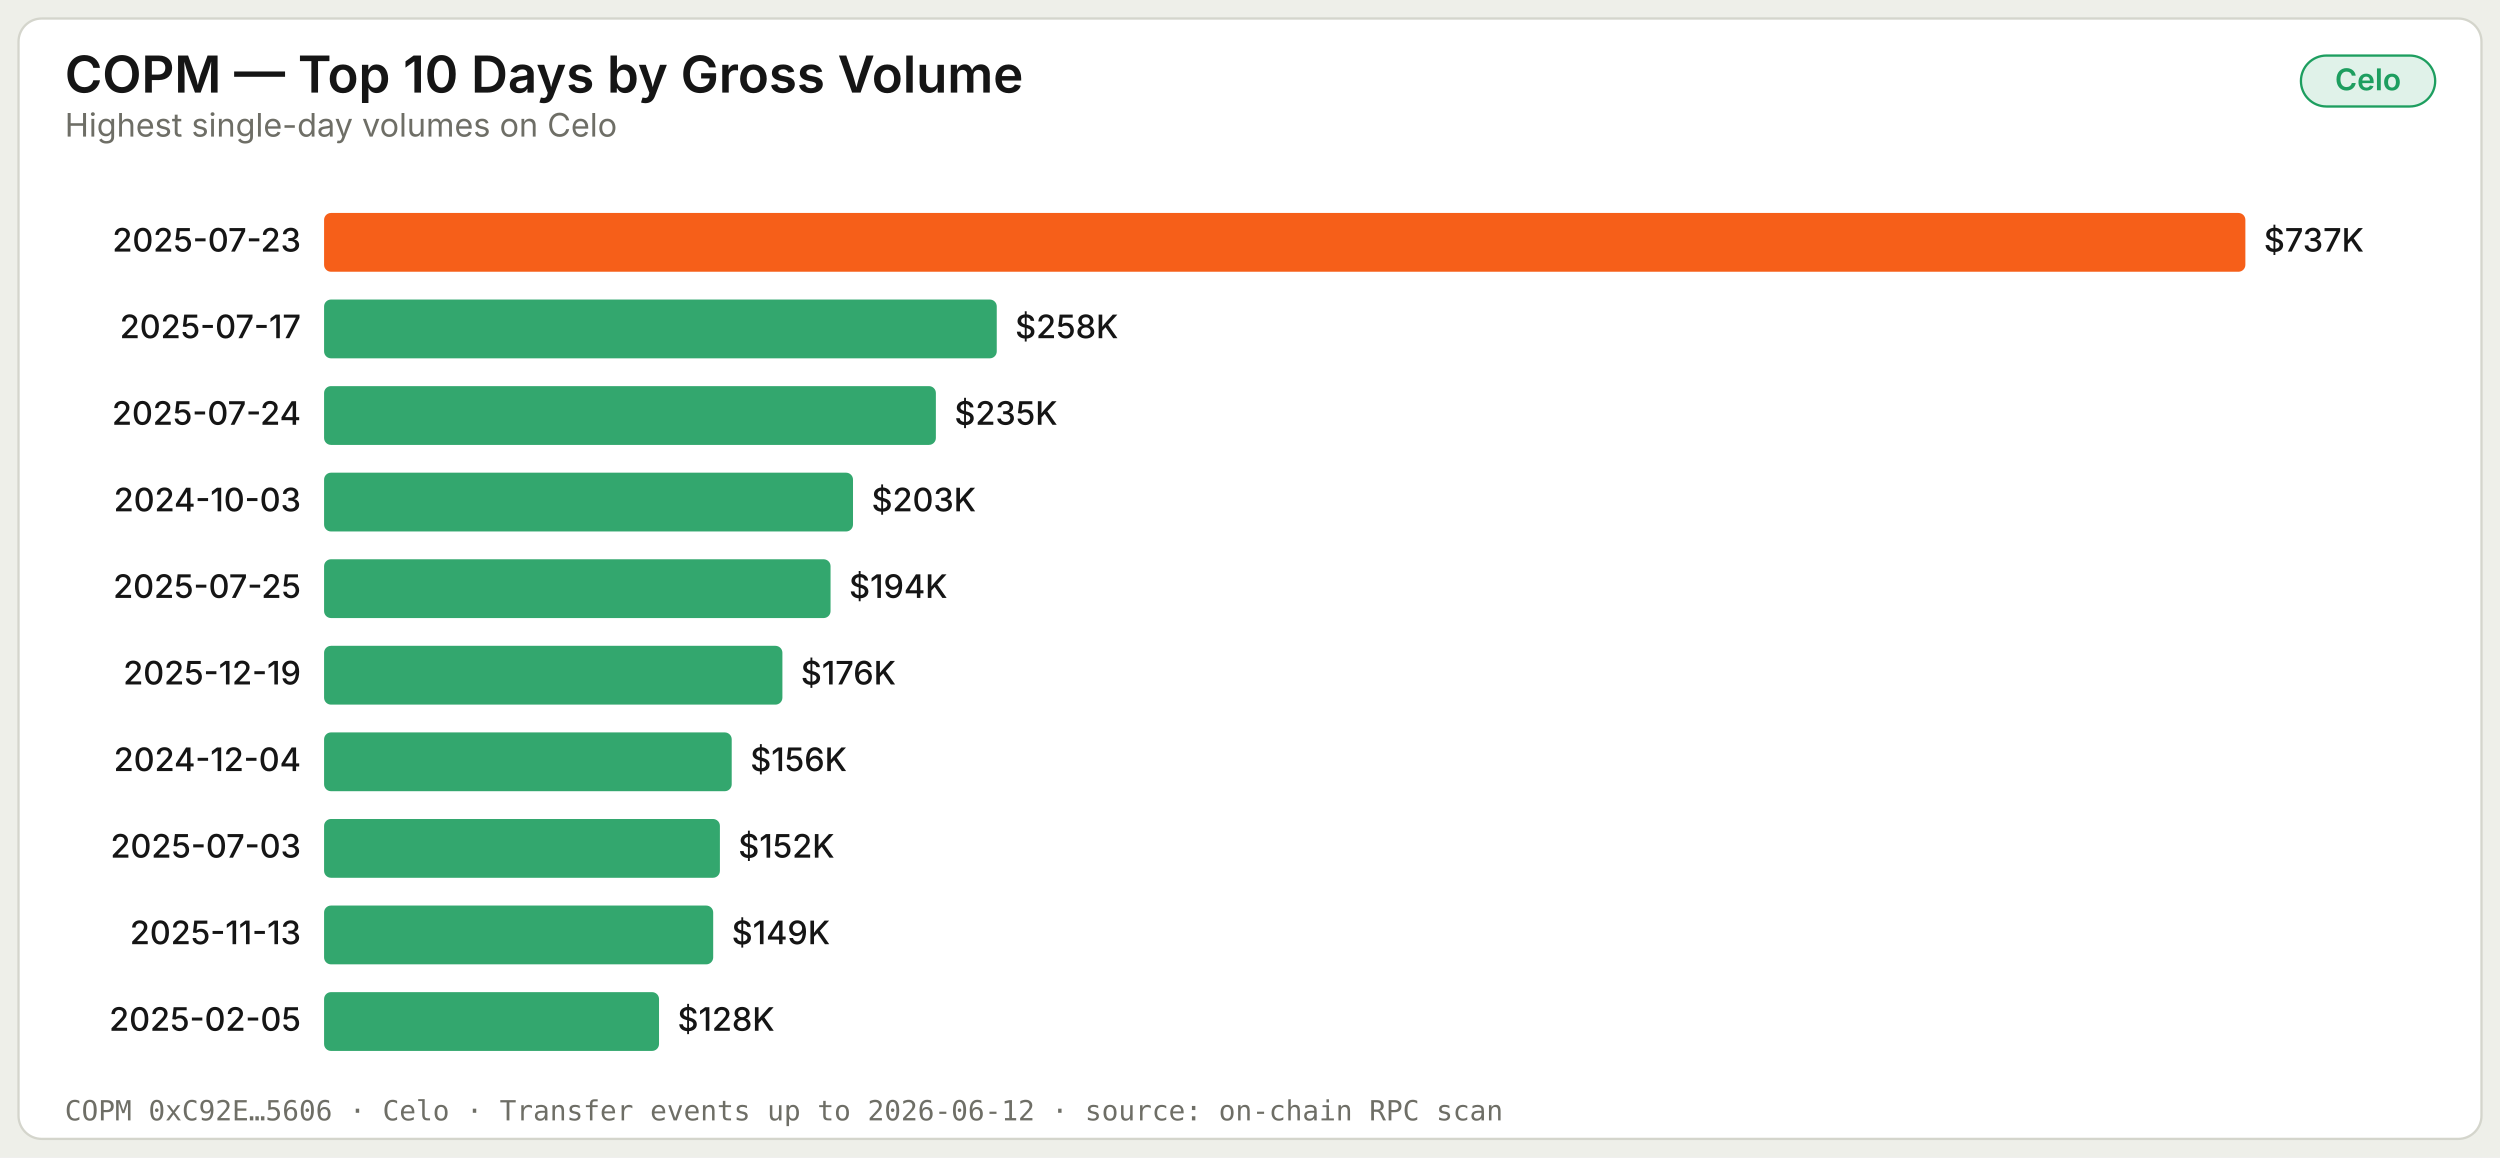
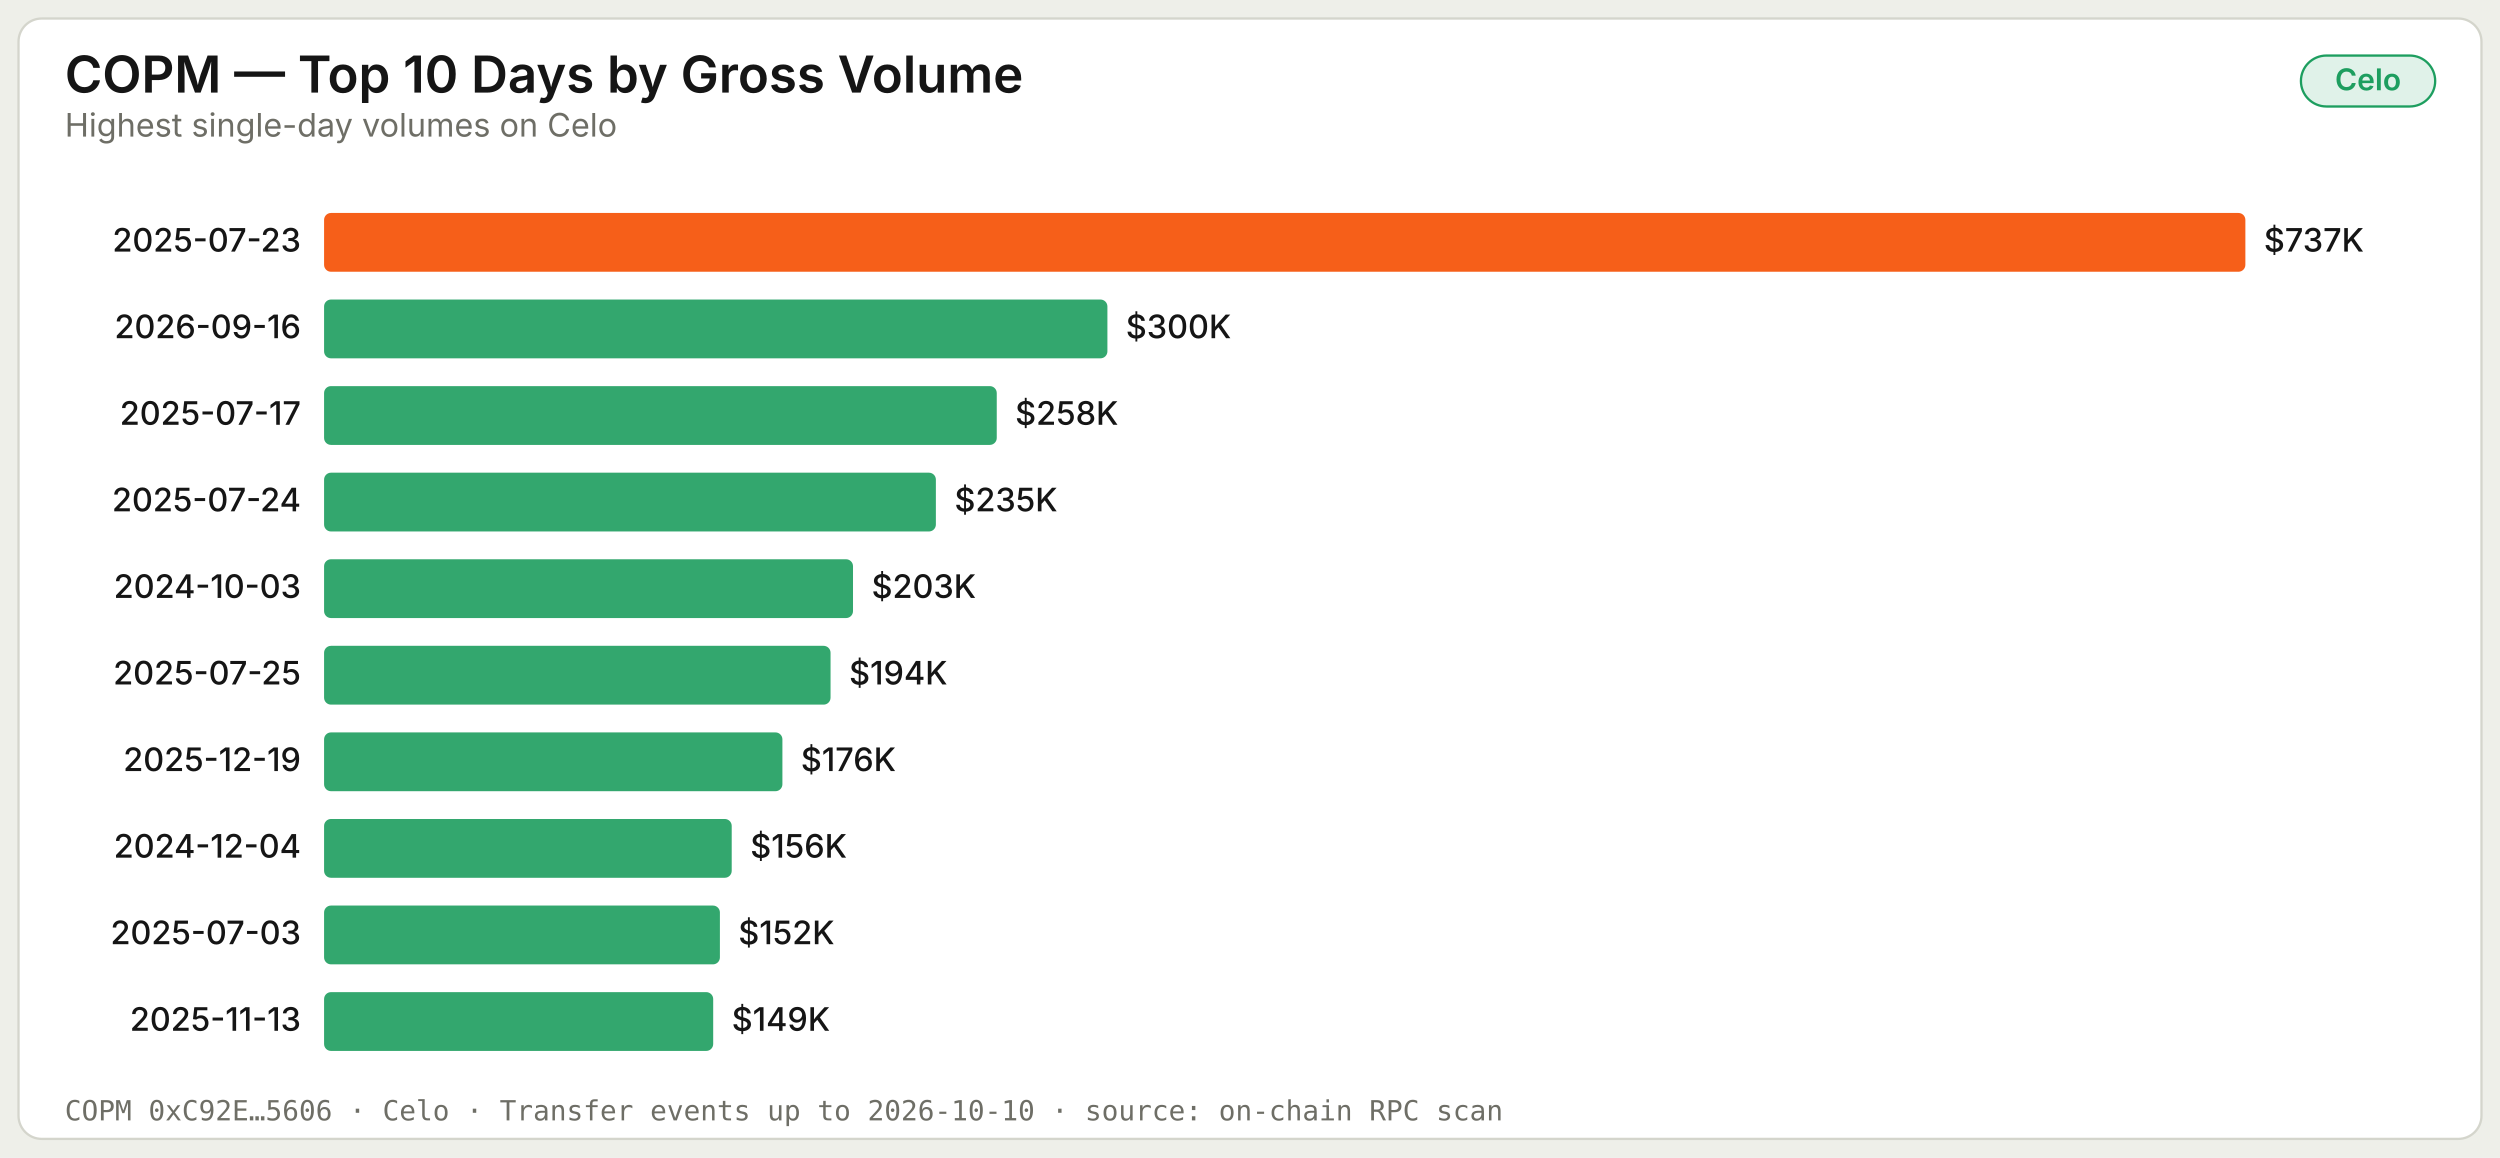
<svg xmlns="http://www.w3.org/2000/svg" width="1080" height="500" viewBox="0 0 1080 500" role="img" aria-label="COPM — Top 10 Days by Gross Volume">
  <style>
    .title { font: 600 22px -apple-system, 'Segoe UI', system-ui, sans-serif; fill: #151515; }
    .subtitle { font: 400 14px -apple-system, 'Segoe UI', system-ui, sans-serif; fill: #6e6e66; }
    .axis { font: 400 13px -apple-system, 'Segoe UI', system-ui, sans-serif; fill: #52524c; }
    .label { font: 500 14px -apple-system, 'Segoe UI', system-ui, sans-serif; fill: #151515; }
    .annot { font: 600 13px -apple-system, 'Segoe UI', system-ui, sans-serif; }
    .badge { font: 600 13px -apple-system, 'Segoe UI', system-ui, sans-serif; }
    .footer { font: 400 12px ui-monospace, 'SF Mono', Menlo, monospace; fill: #6e6e66; }
  </style>
  <defs />
  <rect width="1080" height="500" fill="#eeefe9" />
  <rect x="8" y="8" width="1064" height="484" rx="10" fill="#ffffff" stroke="#d4d5cc" stroke-width="1" />
  <text x="28" y="40" class="title">COPM — Top 10 Days by Gross Volume</text>
  <rect x="994" y="24" width="58" height="22" rx="11" fill="#1d9e5f22" stroke="#1d9e5f" stroke-width="1" />
  <text x="1023" y="39" class="badge" fill="#1d9e5f" text-anchor="middle">Celo</text>
  <text x="28" y="59" class="subtitle">Highest single-day volumes on Celo</text>
  <text x="130" y="108.7" class="label" text-anchor="end">2025-07-23</text>
  <rect x="140" y="92.0" width="830.0" height="25.4" fill="#f54e00" fill-opacity="0.9" rx="3" />
  <text x="978" y="108.7" class="label">$737K</text>
-   <text x="130" y="146.1" class="label" text-anchor="end">2025-07-17</text>
-   <rect x="140" y="129.4" width="290.6" height="25.4" fill="#1d9e5f" fill-opacity="0.9" rx="3" />
-   <text x="438.566" y="146.1" class="label">$258K</text>
-   <text x="130" y="183.5" class="label" text-anchor="end">2025-07-24</text>
-   <rect x="140" y="166.8" width="264.3" height="25.4" fill="#1d9e5f" fill-opacity="0.9" rx="3" />
-   <text x="412.342" y="183.5" class="label">$235K</text>
-   <text x="130" y="220.9" class="label" text-anchor="end">2024-10-03</text>
-   <rect x="140" y="204.2" width="228.5" height="25.4" fill="#1d9e5f" fill-opacity="0.9" rx="3" />
-   <text x="376.535" y="220.9" class="label">$203K</text>
-   <text x="130" y="258.3" class="label" text-anchor="end">2025-07-25</text>
-   <rect x="140" y="241.6" width="218.8" height="25.4" fill="#1d9e5f" fill-opacity="0.9" rx="3" />
-   <text x="366.828" y="258.3" class="label">$194K</text>
-   <text x="130" y="295.7" class="label" text-anchor="end">2025-12-19</text>
-   <rect x="140" y="279.0" width="198.0" height="25.4" fill="#1d9e5f" fill-opacity="0.9" rx="3" />
-   <text x="345.976" y="295.7" class="label">$176K</text>
-   <text x="130" y="333.1" class="label" text-anchor="end">2024-12-04</text>
-   <rect x="140" y="316.4" width="176.1" height="25.4" fill="#1d9e5f" fill-opacity="0.9" rx="3" />
-   <text x="324.142" y="333.1" class="label">$156K</text>
-   <text x="130" y="370.5" class="label" text-anchor="end">2025-07-03</text>
-   <rect x="140" y="353.8" width="171.0" height="25.4" fill="#1d9e5f" fill-opacity="0.9" rx="3" />
-   <text x="318.97" y="370.5" class="label">$152K</text>
-   <text x="130" y="407.9" class="label" text-anchor="end">2025-11-13</text>
-   <rect x="140" y="391.2" width="168.1" height="25.4" fill="#1d9e5f" fill-opacity="0.9" rx="3" />
-   <text x="316.111" y="407.9" class="label">$149K</text>
-   <text x="130" y="445.3" class="label" text-anchor="end">2025-02-05</text>
-   <rect x="140" y="428.6" width="144.7" height="25.4" fill="#1d9e5f" fill-opacity="0.9" rx="3" />
-   <text x="292.706" y="445.3" class="label">$128K</text>
-   <text x="28" y="484" class="footer">COPM 0xC92E…5606 · Celo · Transfer events up to 2026-06-12 · source: on-chain RPC scan</text>
+   <text x="130" y="146.1" class="label" text-anchor="end">2026-09-16</text>
+   <rect x="140" y="129.4" width="338.4" height="25.4" fill="#1d9e5f" fill-opacity="0.9" rx="3" />
+   <text x="486.365" y="146.1" class="label">$300K</text>
+   <text x="130" y="183.5" class="label" text-anchor="end">2025-07-17</text>
+   <rect x="140" y="166.8" width="290.6" height="25.4" fill="#1d9e5f" fill-opacity="0.9" rx="3" />
+   <text x="438.566" y="183.5" class="label">$258K</text>
+   <text x="130" y="220.9" class="label" text-anchor="end">2025-07-24</text>
+   <rect x="140" y="204.2" width="264.3" height="25.4" fill="#1d9e5f" fill-opacity="0.9" rx="3" />
+   <text x="412.342" y="220.9" class="label">$235K</text>
+   <text x="130" y="258.3" class="label" text-anchor="end">2024-10-03</text>
+   <rect x="140" y="241.6" width="228.5" height="25.4" fill="#1d9e5f" fill-opacity="0.9" rx="3" />
+   <text x="376.535" y="258.3" class="label">$203K</text>
+   <text x="130" y="295.7" class="label" text-anchor="end">2025-07-25</text>
+   <rect x="140" y="279.0" width="218.8" height="25.4" fill="#1d9e5f" fill-opacity="0.9" rx="3" />
+   <text x="366.828" y="295.7" class="label">$194K</text>
+   <text x="130" y="333.1" class="label" text-anchor="end">2025-12-19</text>
+   <rect x="140" y="316.4" width="198.0" height="25.4" fill="#1d9e5f" fill-opacity="0.9" rx="3" />
+   <text x="345.976" y="333.1" class="label">$176K</text>
+   <text x="130" y="370.5" class="label" text-anchor="end">2024-12-04</text>
+   <rect x="140" y="353.8" width="176.1" height="25.4" fill="#1d9e5f" fill-opacity="0.9" rx="3" />
+   <text x="324.142" y="370.5" class="label">$156K</text>
+   <text x="130" y="407.9" class="label" text-anchor="end">2025-07-03</text>
+   <rect x="140" y="391.2" width="171.0" height="25.4" fill="#1d9e5f" fill-opacity="0.9" rx="3" />
+   <text x="318.97" y="407.9" class="label">$152K</text>
+   <text x="130" y="445.3" class="label" text-anchor="end">2025-11-13</text>
+   <rect x="140" y="428.6" width="168.1" height="25.4" fill="#1d9e5f" fill-opacity="0.9" rx="3" />
+   <text x="316.111" y="445.3" class="label">$149K</text>
+   <text x="28" y="484" class="footer">COPM 0xC92E…5606 · Celo · Transfer events up to 2026-10-10 · source: on-chain RPC scan</text>
</svg>
